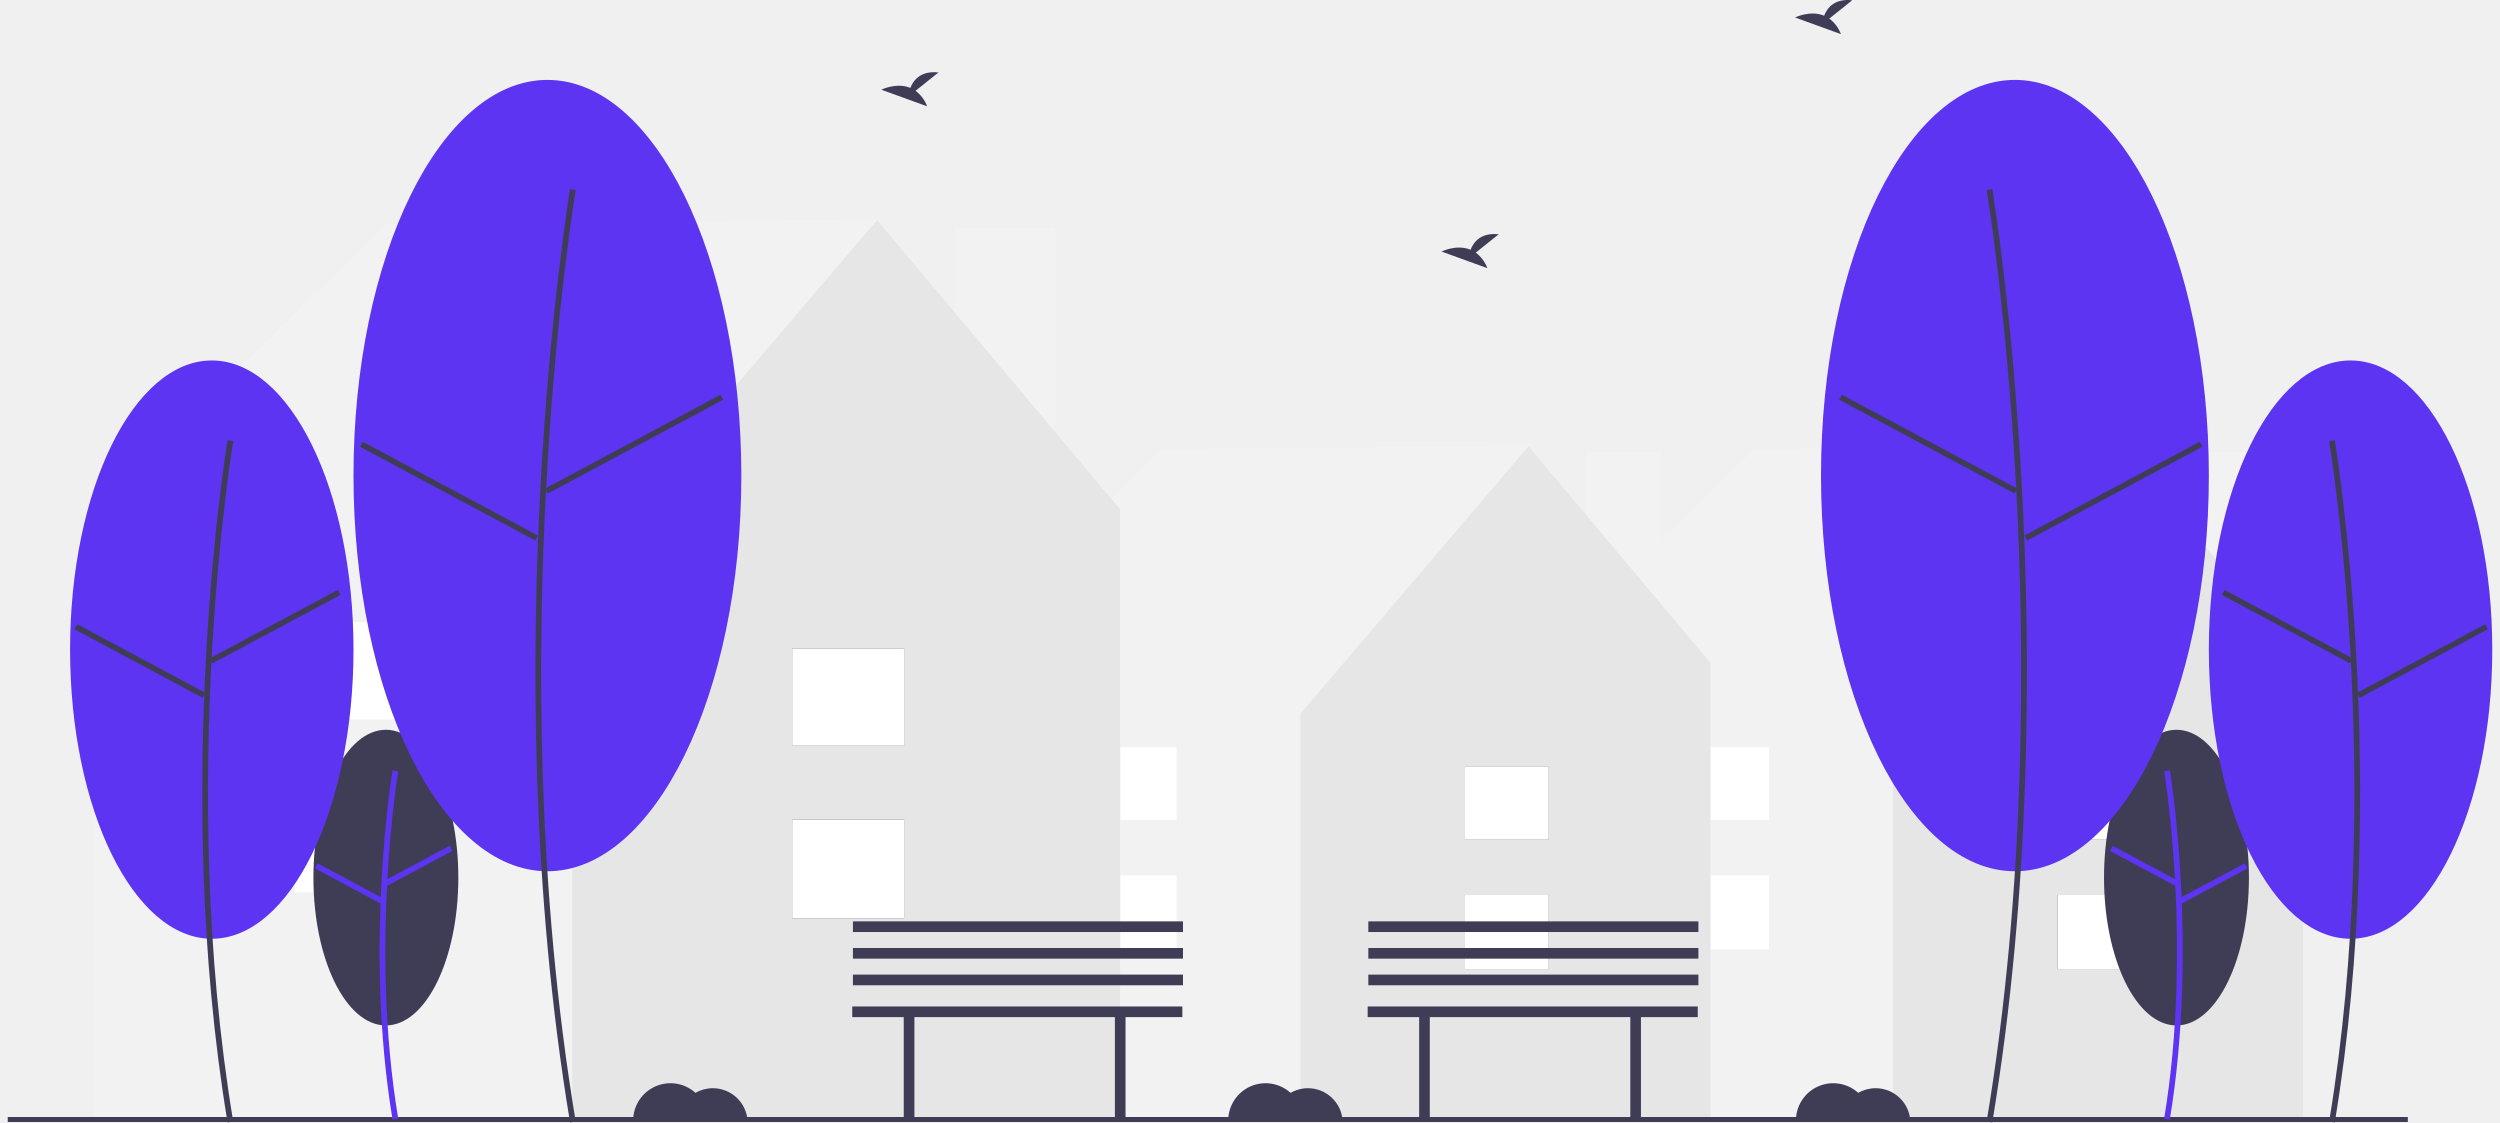
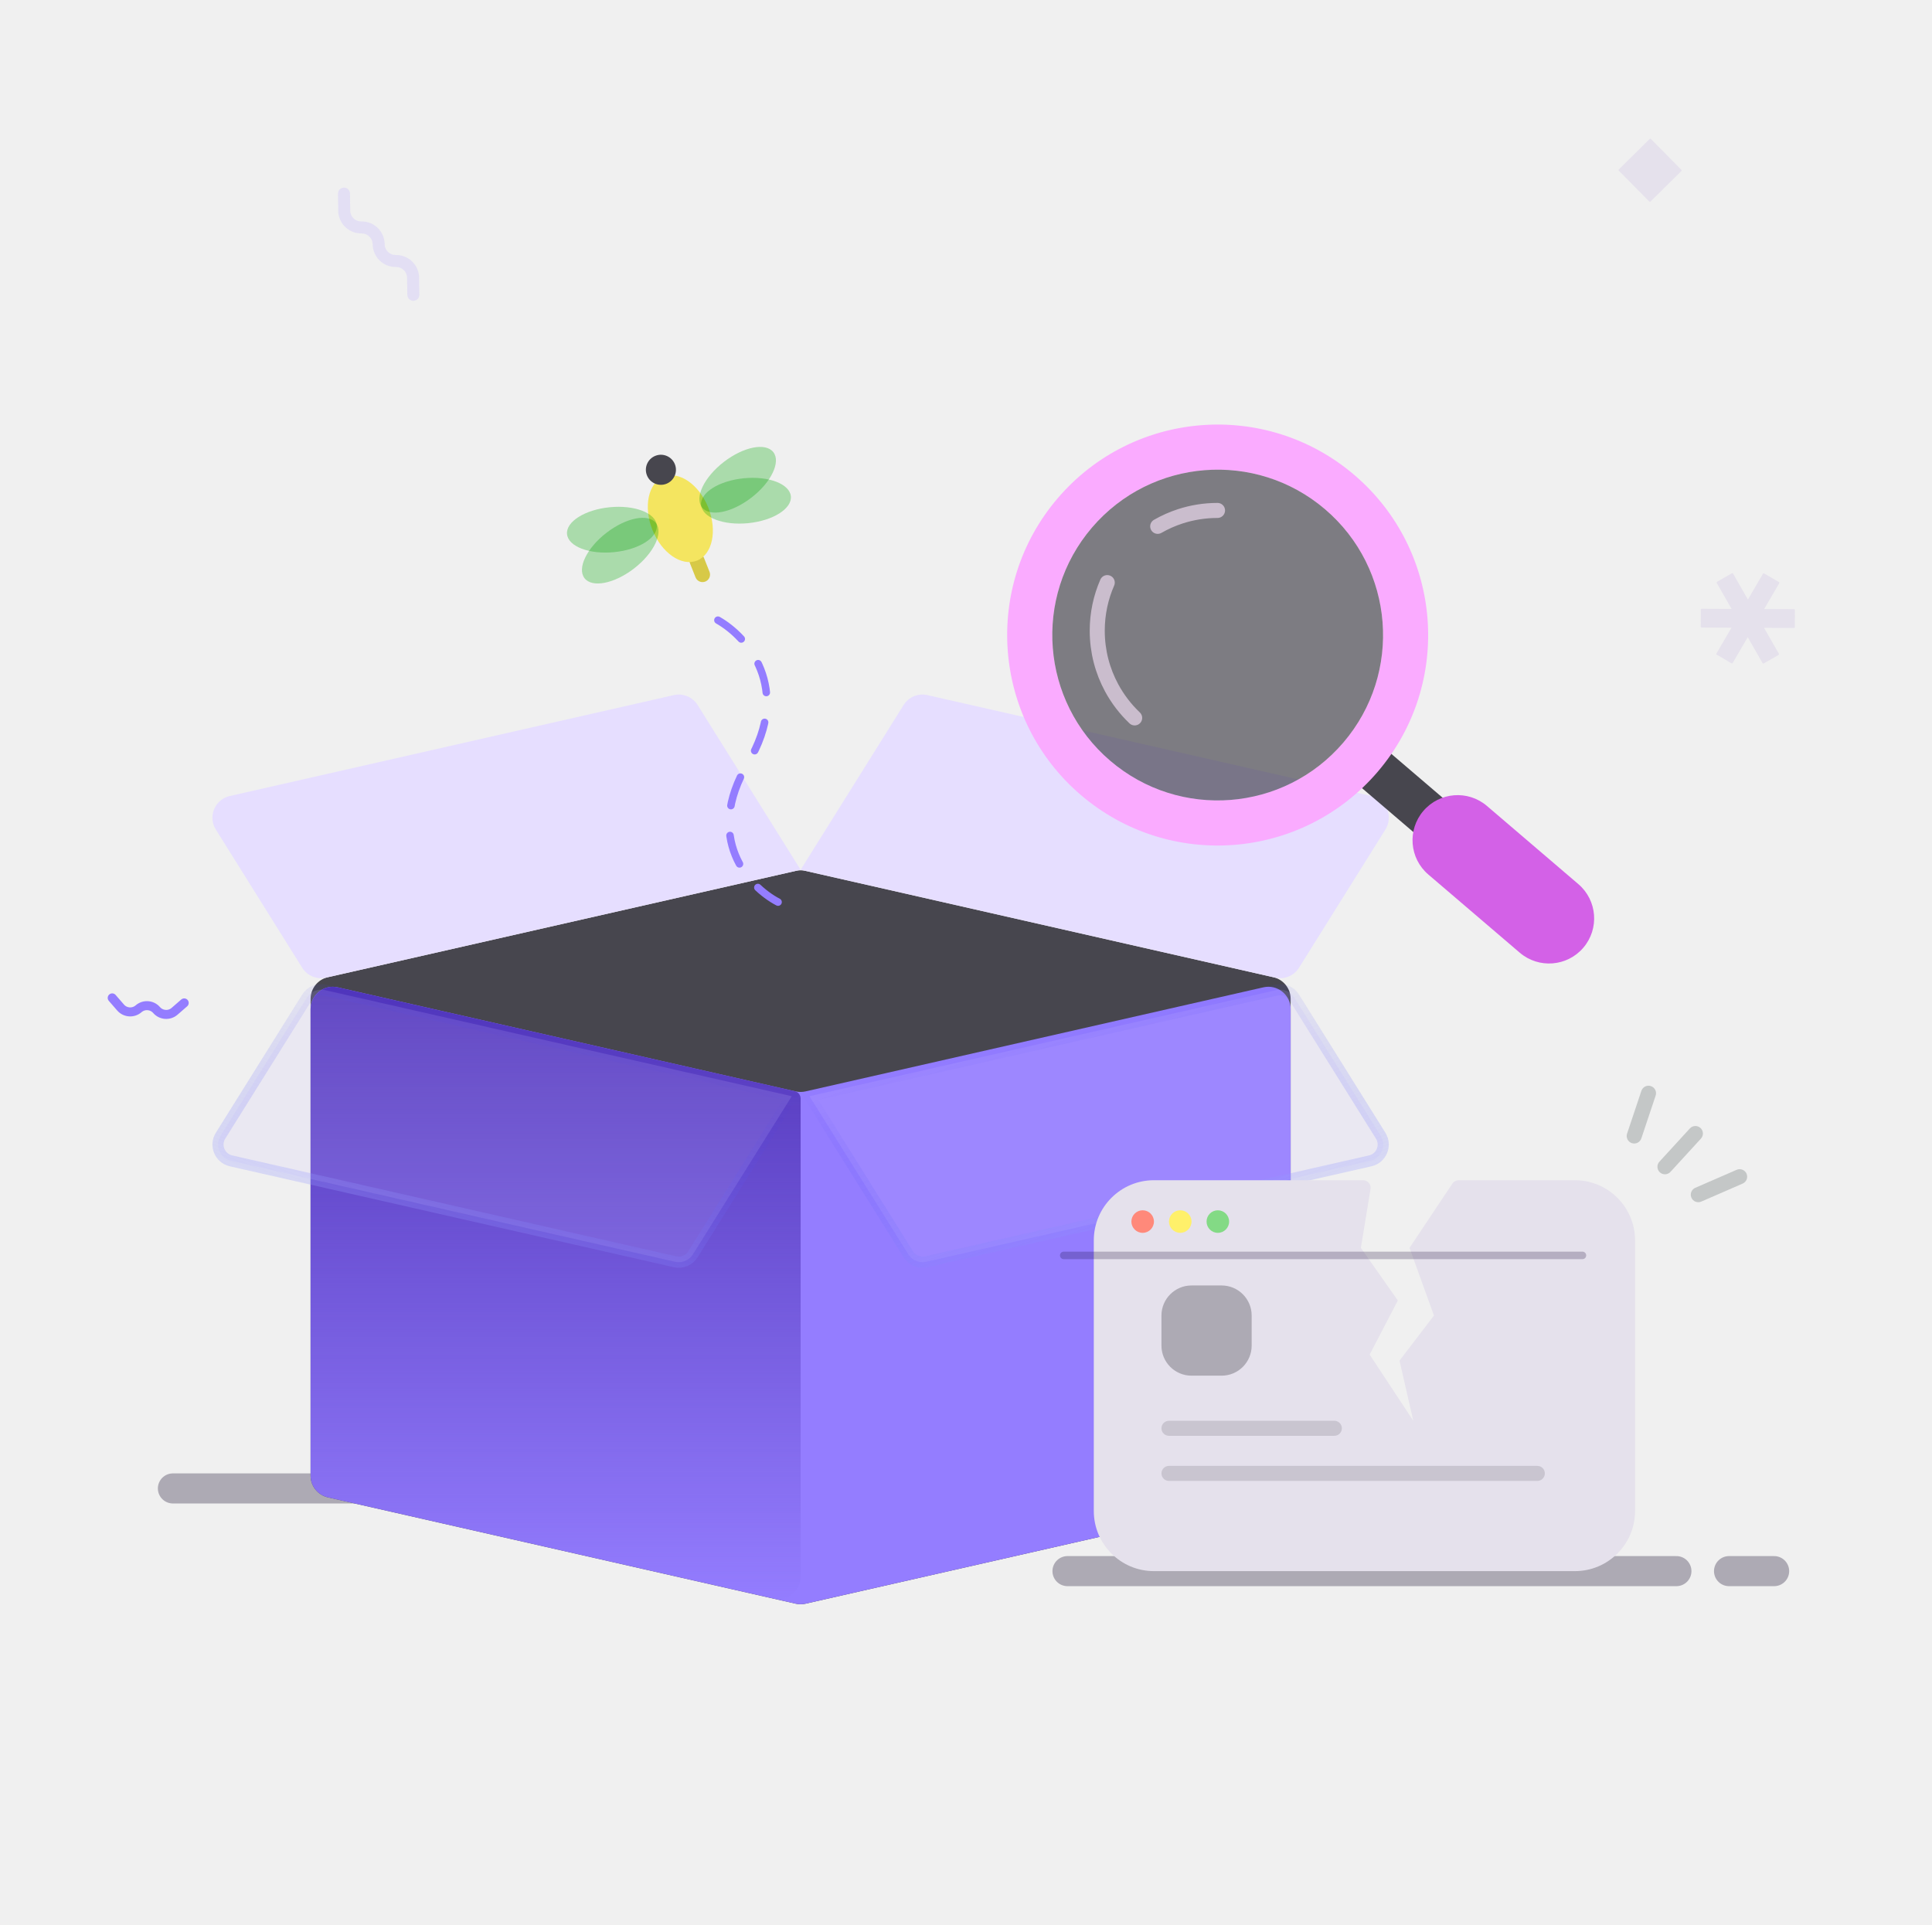
- <svg xmlns="http://www.w3.org/2000/svg" width="245" height="110" viewBox="0 0 245 110" fill="none">
-   <g clip-path="url(#clip0_307_1571)">
-     <path d="M220.888 44.301H213.529V69.775H220.888V44.301Z" fill="#F2F2F2" />
-     <path d="M225.748 64.983L207.85 43.69L171.922 44.018L150.128 65.246L150.568 65.529H150.411V109.684H225.7V65.529L225.748 64.983Z" fill="#F2F2F2" />
-     <path d="M207.868 43.735L185.508 69.95V109.684H225.7V64.963L207.868 43.735Z" fill="#E6E6E6" />
-     <path d="M209.85 87.711H201.642V94.966H209.85V87.711Z" fill="#3F3D56" />
-     <path d="M209.85 75.153H201.642V82.293H209.85V75.153Z" fill="#3F3D56" />
-     <path d="M209.85 87.711H201.642V94.966H209.85V87.711Z" fill="white" />
-     <path d="M209.85 75.153H201.642V82.293H209.85V75.153Z" fill="white" />
-     <path d="M173.371 85.786H165.163V93.041H173.371V85.786Z" fill="white" />
-     <path d="M173.371 73.228H165.163V80.368H173.371V73.228Z" fill="white" />
-     <path d="M162.815 44.301H155.456V69.775H162.815V44.301Z" fill="#F2F2F2" />
-     <path d="M167.675 64.983L149.777 43.69L113.849 44.018L92.055 65.246L92.495 65.529H92.338V109.684H167.627V65.529L167.675 64.983Z" fill="#F2F2F2" />
-     <path d="M149.795 43.735L127.435 69.95V109.684H167.627V64.963L149.795 43.735Z" fill="#E6E6E6" />
-     <path d="M151.777 87.711H143.568V94.966H151.777V87.711Z" fill="#3F3D56" />
-     <path d="M151.777 75.153H143.568V82.293H151.777V75.153Z" fill="#3F3D56" />
-     <path d="M151.777 87.711H143.568V94.966H151.777V87.711Z" fill="white" />
-     <path d="M151.777 75.153H143.568V82.293H151.777V75.153Z" fill="white" />
-     <path d="M115.298 85.786H107.09V93.041H115.298V85.786Z" fill="white" />
-     <path d="M115.298 73.228H107.09V80.368H115.298V73.228Z" fill="white" />
-     <path d="M103.351 22.317H93.518V56.356H103.351V22.317Z" fill="#F2F2F2" />
-     <path d="M109.845 49.953L85.928 21.5L37.92 21.939L8.798 50.305L9.386 50.683H9.176V109.684H109.781V50.683L109.845 49.953Z" fill="#F2F2F2" />
-     <path d="M85.953 21.56L56.074 56.59V109.684H109.78V49.926L85.953 21.56Z" fill="#E6E6E6" />
-     <path d="M88.601 80.322H77.633V90.017H88.601V80.322Z" fill="#3F3D56" />
-     <path d="M88.601 63.542H77.633V73.083H88.601V63.542Z" fill="#3F3D56" />
-     <path d="M88.601 80.322H77.633V90.017H88.601V80.322Z" fill="white" />
-     <path d="M88.601 63.542H77.633V73.083H88.601V63.542Z" fill="white" />
-     <path d="M39.858 77.75H28.89V87.445H39.858V77.75Z" fill="white" />
-     <path d="M39.858 60.97H28.89V70.51H39.858V60.97Z" fill="white" />
-     <path d="M235.968 109.466H0.758V109.954H235.968V109.466Z" fill="#3F3D56" />
-     <path d="M37.815 100.493C41.737 100.493 44.916 94.007 44.916 86.005C44.916 78.004 41.737 71.518 37.815 71.518C33.894 71.518 30.715 78.004 30.715 86.005C30.715 94.007 33.894 100.493 37.815 100.493Z" fill="#3F3D56" />
-     <path d="M38.471 109.719C35.628 92.657 38.443 75.657 38.472 75.487L39.025 75.581C38.996 75.75 36.197 92.661 39.025 109.627L38.471 109.719Z" fill="#5D34F2" />
-     <path d="M44.067 82.89L37.647 86.324L37.911 86.819L44.332 83.385L44.067 82.89Z" fill="#5D34F2" />
-     <path d="M31.134 84.61L30.869 85.105L37.289 88.541L37.554 88.047L31.134 84.61Z" fill="#5D34F2" />
-     <path d="M20.756 91.998C28.426 91.998 34.643 79.312 34.643 63.662C34.643 48.012 28.426 35.326 20.756 35.326C13.086 35.326 6.868 48.012 6.868 63.662C6.868 79.312 13.086 91.998 20.756 91.998Z" fill="#5D34F2" />
-     <path d="M22.302 110C16.748 76.672 22.247 43.466 22.303 43.135L22.856 43.228C22.8 43.559 17.317 76.676 22.856 109.908L22.302 110Z" fill="#3F3D56" />
-     <path d="M33.109 57.805L20.551 64.522L20.815 65.017L33.374 58.3L33.109 57.805Z" fill="#3F3D56" />
-     <path d="M7.562 61.17L7.297 61.665L19.854 68.386L20.118 67.891L7.562 61.17Z" fill="#3F3D56" />
-     <path d="M53.647 85.383C64.142 85.383 72.651 68.022 72.651 46.607C72.651 25.192 64.142 7.831 53.647 7.831C43.151 7.831 34.643 25.192 34.643 46.607C34.643 68.022 43.151 85.383 53.647 85.383Z" fill="#5D34F2" />
-     <path d="M55.866 110C48.267 64.411 55.789 18.988 55.866 18.534L56.419 18.628C56.342 19.08 48.837 64.414 56.419 109.908L55.866 110Z" fill="#3F3D56" />
-     <path d="M70.6 38.684L53.415 47.876L53.68 48.37L70.865 39.178L70.6 38.684Z" fill="#3F3D56" />
-     <path d="M35.543 43.288L35.278 43.783L52.461 52.98L52.726 52.485L35.543 43.288Z" fill="#3F3D56" />
-     <path d="M213.295 100.493C217.216 100.493 220.395 94.007 220.395 86.005C220.395 78.004 217.216 71.518 213.295 71.518C209.373 71.518 206.194 78.004 206.194 86.005C206.194 94.007 209.373 100.493 213.295 100.493Z" fill="#3F3D56" />
-     <path d="M212.638 109.719C215.482 92.657 212.667 75.657 212.638 75.487L212.085 75.581C212.114 75.75 214.913 92.661 212.085 109.627L212.638 109.719Z" fill="#5D34F2" />
-     <path d="M207.043 82.89L206.778 83.385L213.199 86.819L213.464 86.324L207.043 82.89Z" fill="#5D34F2" />
-     <path d="M219.976 84.61L213.556 88.047L213.82 88.541L220.24 85.105L219.976 84.61Z" fill="#5D34F2" />
-     <path d="M230.354 91.998C238.024 91.998 244.242 79.312 244.242 63.662C244.242 48.012 238.024 35.326 230.354 35.326C222.684 35.326 216.467 48.012 216.467 63.662C216.467 79.312 222.684 91.998 230.354 91.998Z" fill="#5D34F2" />
-     <path d="M228.807 110C234.362 76.672 228.863 43.466 228.807 43.135L228.254 43.228C228.31 43.559 233.793 76.676 228.254 109.908L228.807 110Z" fill="#3F3D56" />
-     <path d="M218.001 57.805L217.736 58.3L230.295 65.017L230.559 64.522L218.001 57.805Z" fill="#3F3D56" />
-     <path d="M243.549 61.17L230.992 67.891L231.257 68.386L243.814 61.665L243.549 61.17Z" fill="#3F3D56" />
-     <path d="M197.463 85.383C207.959 85.383 216.467 68.022 216.467 46.607C216.467 25.192 207.959 7.831 197.463 7.831C186.967 7.831 178.459 25.192 178.459 46.607C178.459 68.022 186.967 85.383 197.463 85.383Z" fill="#5D34F2" />
-     <path d="M195.244 110C202.842 64.411 195.321 18.988 195.244 18.534L194.691 18.628C194.767 19.08 202.273 64.414 194.69 109.908L195.244 110Z" fill="#3F3D56" />
-     <path d="M180.51 38.684L180.245 39.178L197.43 48.37L197.695 47.876L180.51 38.684Z" fill="#3F3D56" />
-     <path d="M215.566 43.288L198.384 52.485L198.649 52.98L215.831 43.783L215.566 43.288Z" fill="#3F3D56" />
-     <path d="M144.625 24.758L146.871 22.962C145.126 22.769 144.409 23.721 144.116 24.474C142.753 23.908 141.269 24.65 141.269 24.65L145.763 26.282C145.536 25.676 145.141 25.148 144.625 24.758Z" fill="#3F3D56" />
-     <path d="M89.724 8.898L91.97 7.101C90.225 6.909 89.508 7.861 89.215 8.614C87.851 8.048 86.367 8.79 86.367 8.79L90.862 10.421C90.635 9.816 90.24 9.287 89.724 8.898Z" fill="#3F3D56" />
-     <path d="M179.274 1.822L181.52 0.025C179.775 -0.167 179.058 0.784 178.764 1.538C177.401 0.972 175.917 1.713 175.917 1.713L180.411 3.345C180.185 2.739 179.79 2.211 179.274 1.822Z" fill="#3F3D56" />
-     <path d="M183.809 106.643C183.212 106.643 182.625 106.801 182.109 107.1C181.584 106.625 180.932 106.313 180.233 106.201C179.534 106.09 178.818 106.183 178.171 106.471C177.525 106.758 176.975 107.227 176.59 107.821C176.205 108.415 176 109.108 176.001 109.815H187.213C187.152 108.954 186.767 108.148 186.135 107.56C185.504 106.971 184.673 106.644 183.809 106.643Z" fill="#3F3D56" />
-     <path d="M69.858 106.643C69.261 106.643 68.674 106.801 68.157 107.1C67.632 106.625 66.981 106.313 66.282 106.201C65.583 106.09 64.867 106.183 64.22 106.471C63.573 106.758 63.024 107.227 62.639 107.821C62.254 108.415 62.049 109.108 62.05 109.815H73.262C73.201 108.954 72.816 108.148 72.184 107.56C71.552 106.971 70.721 106.644 69.858 106.643Z" fill="#3F3D56" />
-     <path d="M128.175 106.643C127.578 106.643 126.992 106.801 126.475 107.1C125.95 106.625 125.298 106.313 124.599 106.201C123.901 106.09 123.184 106.183 122.538 106.471C121.891 106.758 121.341 107.227 120.956 107.821C120.571 108.415 120.366 109.108 120.367 109.815H131.579C131.518 108.954 131.133 108.148 130.501 107.56C129.87 106.971 129.039 106.644 128.175 106.643Z" fill="#3F3D56" />
-     <path d="M115.87 98.634H83.522V99.677H88.567V109.591H89.611V99.677H109.26V109.591H110.303V99.677H115.87V98.634Z" fill="#3F3D56" />
-     <path d="M115.933 95.512H83.586V96.556H115.933V95.512Z" fill="#3F3D56" />
-     <path d="M115.933 92.904H83.586V93.947H115.933V92.904Z" fill="#3F3D56" />
-     <path d="M115.933 90.295H83.586V91.338H115.933V90.295Z" fill="#3F3D56" />
-     <path d="M166.38 98.634H134.032V99.677H139.077V109.591H140.12V99.677H159.77V109.591H160.813V99.677H166.38V98.634Z" fill="#3F3D56" />
-     <path d="M166.443 95.512H134.096V96.556H166.443V95.512Z" fill="#3F3D56" />
-     <path d="M166.443 92.904H134.096V93.947H166.443V92.904Z" fill="#3F3D56" />
-     <path d="M166.443 90.295H134.096V91.338H166.443V90.295Z" fill="#3F3D56" />
+ <svg xmlns="http://www.w3.org/2000/svg" width="257" height="256" viewBox="0 0 257 256" fill="none">
+   <path d="M23 198H104M117 198H112H111" stroke="#ADAAB4" stroke-width="4" stroke-linecap="round" />
+   <path d="M41.315 132.884C41.315 131.5 42.273 130.301 43.622 129.994L105.844 115.853C106.276 115.755 106.725 115.755 107.157 115.853L169.38 129.994C170.729 130.301 171.686 131.5 171.686 132.884V196.301C171.686 197.685 170.729 198.884 169.38 199.191L107.157 213.332C106.725 213.43 106.276 213.43 105.844 213.332L43.622 199.191C42.273 198.884 41.315 197.685 41.315 196.301V132.884Z" fill="#47464E" />
+   <path d="M41.315 134.23C41.315 132.329 43.081 130.92 44.935 131.341L105.844 145.184C106.276 145.282 106.725 145.282 107.157 145.184L168.066 131.341C169.92 130.92 171.686 132.329 171.686 134.23V196.302C171.686 197.685 170.729 198.884 169.38 199.191L107.157 213.332C106.725 213.431 106.276 213.431 105.844 213.332L43.622 199.191C42.273 198.884 41.315 197.685 41.315 196.302V134.23Z" fill="#947DFF" />
+   <path d="M41.315 134.23V196.302C41.315 197.685 42.273 198.884 43.622 199.191L102.881 212.659C104.735 213.08 106.501 211.671 106.501 209.77V146.132C106.501 145.665 106.178 145.26 105.722 145.156L44.935 131.341C43.081 130.92 41.315 132.329 41.315 134.23Z" fill="url(#paint0_linear_5794_197247)" />
+   <path d="M40.827 132.697C41.328 131.895 42.282 131.498 43.204 131.708L105.319 145.825L92.173 166.859C91.672 167.661 90.718 168.058 89.796 167.848L30.73 154.424C29.239 154.085 28.527 152.376 29.338 151.079L40.827 132.697Z" fill="#CABEFF" fill-opacity="0.16" stroke="url(#paint1_linear_5794_197247)" stroke-width="1.481" />
+   <path d="M40.199 128.733C40.867 129.802 42.139 130.331 43.368 130.052L106.5 115.704L92.801 93.786C92.133 92.716 90.861 92.187 89.632 92.467L30.566 105.891C28.577 106.343 27.629 108.621 28.71 110.35L40.199 128.733Z" fill="#E6DEFF" />
+   <path d="M172.173 132.697C171.672 131.895 170.718 131.498 169.796 131.708L107.681 145.825L120.827 166.859C121.328 167.661 122.282 168.058 123.204 167.848L182.27 154.424C183.761 154.085 184.473 152.376 183.662 151.079L172.173 132.697Z" fill="#CABEFF" fill-opacity="0.16" stroke="url(#paint2_linear_5794_197247)" stroke-width="1.481" />
+   <path d="M172.801 128.733C172.133 129.802 170.861 130.331 169.632 130.052L106.5 115.704L120.199 93.786C120.867 92.716 122.139 92.187 123.368 92.467L182.434 105.891C184.423 106.343 185.371 108.621 184.29 110.35L172.801 128.733Z" fill="#E6DEFF" />
+   <path d="M14.927 132.746L16.04 134.027C16.655 134.734 17.727 134.809 18.434 134.194V134.194C19.142 133.579 20.214 133.654 20.829 134.361V134.361C21.444 135.068 22.516 135.143 23.223 134.528L24.503 133.414" stroke="#947DFF" stroke-width="1.2" stroke-linecap="round" stroke-linejoin="round" />
+   <path d="M179.789 103.655C178.53 102.578 178.382 100.684 179.458 99.425C180.535 98.166 182.429 98.018 183.688 99.094L194.329 108.193C195.588 109.269 195.736 111.163 194.659 112.422C193.582 113.682 191.689 113.83 190.429 112.753L179.789 103.655Z" fill="#47464E" />
+   <path fill-rule="evenodd" clip-rule="evenodd" d="M183.259 102.674C193.308 90.921 191.927 73.246 180.174 63.197C168.421 53.147 150.746 54.528 140.696 66.281C130.647 78.035 132.028 95.709 143.781 105.759C155.534 115.809 173.209 114.428 183.259 102.674ZM178.699 98.775C186.595 89.54 185.51 75.653 176.275 67.757C167.041 59.861 153.153 60.946 145.257 70.181C137.361 79.415 138.446 93.303 147.681 101.199C156.916 109.095 170.803 108.01 178.699 98.775Z" fill="#FAABFF" />
+   <circle opacity="0.6" cx="161.978" cy="84.478" r="22" transform="rotate(-49.4678 161.978 84.4777)" fill="#302F38" />
+   <path opacity="0.6" d="M161.958 67.902C160.227 67.902 158.561 68.177 157 68.685C155.948 69.027 154.944 69.476 154 70.018M150.936 95.5C149.717 94.341 148.68 92.992 147.874 91.5C146.652 89.24 145.958 86.652 145.958 83.902C145.958 81.626 146.433 79.461 147.29 77.5" stroke="#FEE8FF" stroke-width="2" stroke-linecap="round" stroke-linejoin="round" />
+   <rect x="185.439" y="112.434" width="12" height="28" rx="6" transform="rotate(-49.4678 185.439 112.434)" fill="#D361E7" />
+   <rect x="91.416" y="74.016" width="2" height="4" rx="1" transform="rotate(-21.6568 91.416 74.0156)" fill="#D7C947" />
+   <ellipse cx="90.5" cy="69" rx="4" ry="6" transform="rotate(-21.6568 90.5003 68.9997)" fill="#F4E560" />
+   <circle cx="87.916" cy="62.494" r="2" transform="rotate(-21.6568 87.9163 62.4938)" fill="#47464E" />
+   <g style="mix-blend-mode:multiply" opacity="0.6">
+     <ellipse cx="82.505" cy="73.251" rx="6" ry="3" transform="rotate(-37.6568 82.5048 73.2505)" fill="#83DA85" />
  </g>
+   <g style="mix-blend-mode:multiply" opacity="0.6">
+     <ellipse rx="6" ry="3" transform="matrix(0.99513 -0.0985689 -0.0985689 -0.99513 81.3977 70.4623)" fill="#83DA85" />
+   </g>
+   <g style="mix-blend-mode:multiply" opacity="0.6">
+     <ellipse rx="6" ry="3" transform="matrix(-0.99513 0.0985689 0.0985689 0.99513 99.2331 66.6081)" fill="#83DA85" />
+   </g>
+   <g style="mix-blend-mode:multiply" opacity="0.6">
+     <ellipse cx="98.126" cy="63.82" rx="6" ry="3" transform="rotate(142.343 98.1261 63.8198)" fill="#83DA85" />
+   </g>
+   <path d="M95.5 82.5C99.333 84.667 105.5 91.5 99.5 101.5C93.5 111.5 99.667 118 103.5 120" stroke="#947DFF" stroke-linecap="round" stroke-dasharray="4 4" />
+   <path d="M142 209H223M236 209H231H230" stroke="#ADAAB4" stroke-width="4" stroke-linecap="round" />
+   <rect x="220.062" y="155.274" width="8" height="2" rx="1" transform="rotate(-47.5124 220.062 155.274)" fill="#C4C7C7" />
+   <rect x="216.122" y="151.749" width="8" height="2" rx="1" transform="rotate(-71.5124 216.122 151.749)" fill="#C4C7C7" />
+   <rect width="8" height="2" rx="1" transform="matrix(0.916974 -0.398948 -0.398948 -0.916974 225.394 160.241)" fill="#C4C7C7" />
+   <path d="M145.5 165C145.5 160.582 149.082 157 153.5 157H181.323C181.94 157 182.41 157.553 182.31 158.161L181.028 166L185.944 173L182.197 180.196L188 189L186.167 181L190.75 175L187.5 166L193.203 157.445C193.389 157.167 193.701 157 194.035 157H209.5C213.918 157 217.5 160.582 217.5 165V201C217.5 205.418 213.918 209 209.5 209H153.5C149.082 209 145.5 205.418 145.5 201V165Z" fill="#E5E1EC" />
+   <g style="mix-blend-mode:multiply">
+     <path fill-rule="evenodd" clip-rule="evenodd" d="M141 167C141 166.724 141.224 166.5 141.5 166.5H210.5C210.776 166.5 211 166.724 211 167C211 167.276 210.776 167.5 210.5 167.5H141.5C141.224 167.5 141 167.276 141 167Z" fill="#C9C5D0" />
+   </g>
+   <path d="M154.5 175C154.5 172.791 156.291 171 158.5 171H162.5C164.709 171 166.5 172.791 166.5 175V179C166.5 181.209 164.709 183 162.5 183H158.5C156.291 183 154.5 181.209 154.5 179V175Z" fill="#ADAAB4" />
+   <path d="M154.5 190C154.5 189.448 154.948 189 155.5 189H177.5C178.052 189 178.5 189.448 178.5 190C178.5 190.552 178.052 191 177.5 191H155.5C154.948 191 154.5 190.552 154.5 190Z" fill="#C9C5D0" />
+   <path d="M154.5 196C154.5 195.448 154.948 195 155.5 195H204.5C205.052 195 205.5 195.448 205.5 196C205.5 196.552 205.052 197 204.5 197H155.5C154.948 197 154.5 196.552 154.5 196Z" fill="#C9C5D0" />
+   <circle cx="152" cy="162.5" r="1.5" fill="#FF897A" />
+   <circle cx="157" cy="162.5" r="1.5" fill="#FFF06A" />
+   <circle cx="162" cy="162.5" r="1.5" fill="#83DA85" />
+   <rect x="215.258" y="22.621" width="6" height="6" rx="0.12" transform="rotate(-44.6341 215.258 22.6211)" fill="#E5E1EC" />
+   <path fill-rule="evenodd" clip-rule="evenodd" d="M234.509 76.33C234.544 76.27 234.621 76.25 234.68 76.285L236.627 77.42C236.686 77.455 236.706 77.532 236.672 77.591L234.674 81.016L238.639 81.034C238.708 81.034 238.763 81.091 238.763 81.16L238.753 83.413C238.753 83.482 238.696 83.538 238.627 83.537L234.662 83.52L236.629 86.962C236.663 87.022 236.642 87.099 236.582 87.133L234.626 88.251C234.566 88.285 234.49 88.264 234.455 88.204L232.489 84.762L230.491 88.187C230.456 88.246 230.379 88.266 230.319 88.232L228.373 87.096C228.314 87.061 228.293 86.985 228.328 86.925L230.326 83.5L226.361 83.482C226.292 83.482 226.236 83.426 226.236 83.356L226.247 81.103C226.247 81.034 226.303 80.979 226.372 80.979L230.337 80.997L228.37 77.554C228.336 77.494 228.357 77.417 228.417 77.383L230.373 76.265C230.433 76.231 230.51 76.252 230.544 76.312L232.511 79.755L234.509 76.33Z" fill="#E5E1EC" />
+   <path d="M45.758 25.757L45.787 28.02C45.803 29.27 46.829 30.269 48.078 30.253V30.253C49.328 30.237 50.354 31.237 50.37 32.487V32.487C50.386 33.736 51.412 34.736 52.662 34.72V34.72C53.911 34.704 54.937 35.704 54.953 36.954L54.983 39.216" stroke="#F7F8F8" stroke-width="1.6" stroke-linecap="round" stroke-linejoin="round" />
+   <path d="M45.758 25.757L45.787 28.02C45.803 29.27 46.829 30.269 48.078 30.253V30.253C49.328 30.237 50.354 31.237 50.37 32.487V32.487C50.386 33.736 51.412 34.736 52.662 34.72V34.72C53.911 34.704 54.937 35.704 54.953 36.954L54.983 39.216" stroke="#78767F" stroke-opacity="0.02" stroke-width="1.6" stroke-linecap="round" stroke-linejoin="round" />
+   <path d="M45.758 25.757L45.787 28.02C45.803 29.27 46.829 30.269 48.078 30.253V30.253C49.328 30.237 50.354 31.237 50.37 32.487V32.487C50.386 33.736 51.412 34.736 52.662 34.72V34.72C53.911 34.704 54.937 35.704 54.953 36.954L54.983 39.216" stroke="#5D34F2" stroke-opacity="0.11" stroke-width="1.6" stroke-linecap="round" stroke-linejoin="round" />
  <defs>
-     <clipPath id="clip0_307_1571">
-       <rect width="243.484" height="110" fill="white" transform="translate(0.757812)" />
-     </clipPath>
+     <linearGradient id="paint0_linear_5794_197247" x1="73.908" y1="130.519" x2="73.908" y2="213.482" gradientUnits="userSpaceOnUse">
+       <stop stop-color="#4F33B7" />
+       <stop offset="1" stop-color="#5337B8" stop-opacity="0" />
+     </linearGradient>
+     <linearGradient id="paint1_linear_5794_197247" x1="66.5" y1="130.519" x2="53.907" y2="165.333" gradientUnits="userSpaceOnUse">
+       <stop stop-color="#2E2AF5" stop-opacity="0" />
+       <stop offset="1" stop-color="#A1A5FF" stop-opacity="0.32" />
+     </linearGradient>
+     <linearGradient id="paint2_linear_5794_197247" x1="146.5" y1="130.519" x2="159.093" y2="165.333" gradientUnits="userSpaceOnUse">
+       <stop stop-color="#2E2AF5" stop-opacity="0" />
+       <stop offset="1" stop-color="#A1A5FF" stop-opacity="0.32" />
+     </linearGradient>
  </defs>
</svg>
